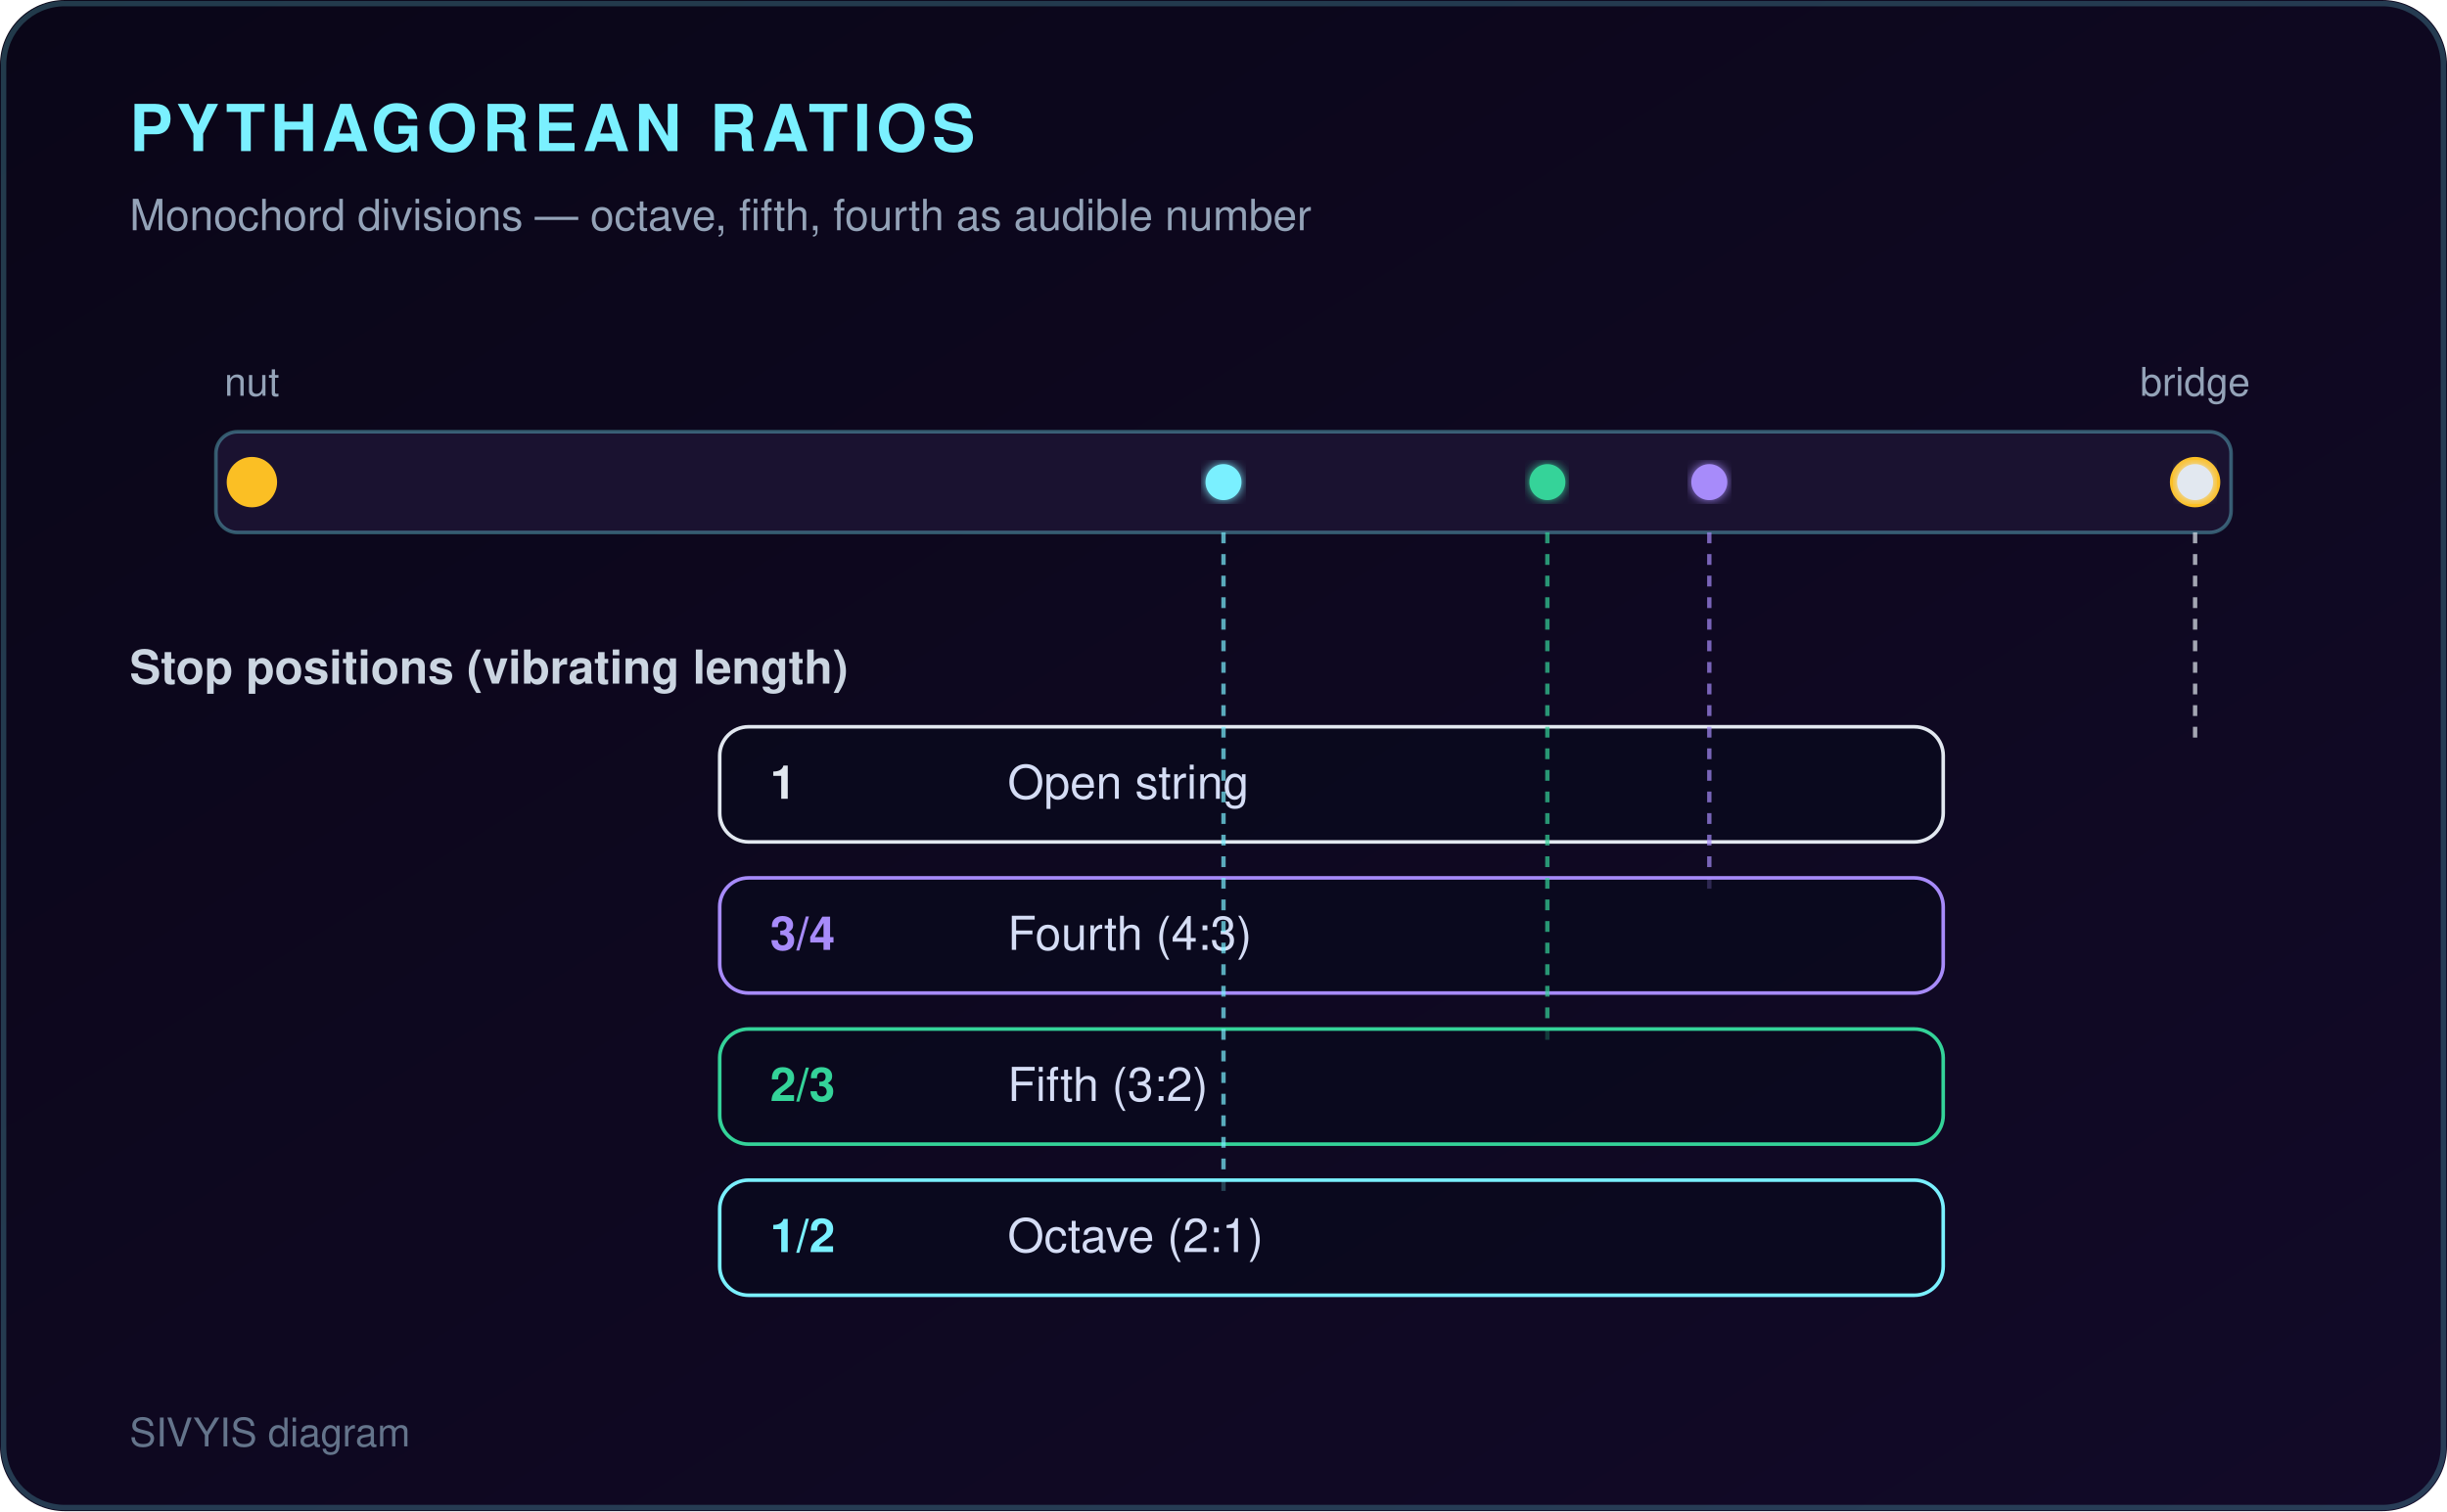
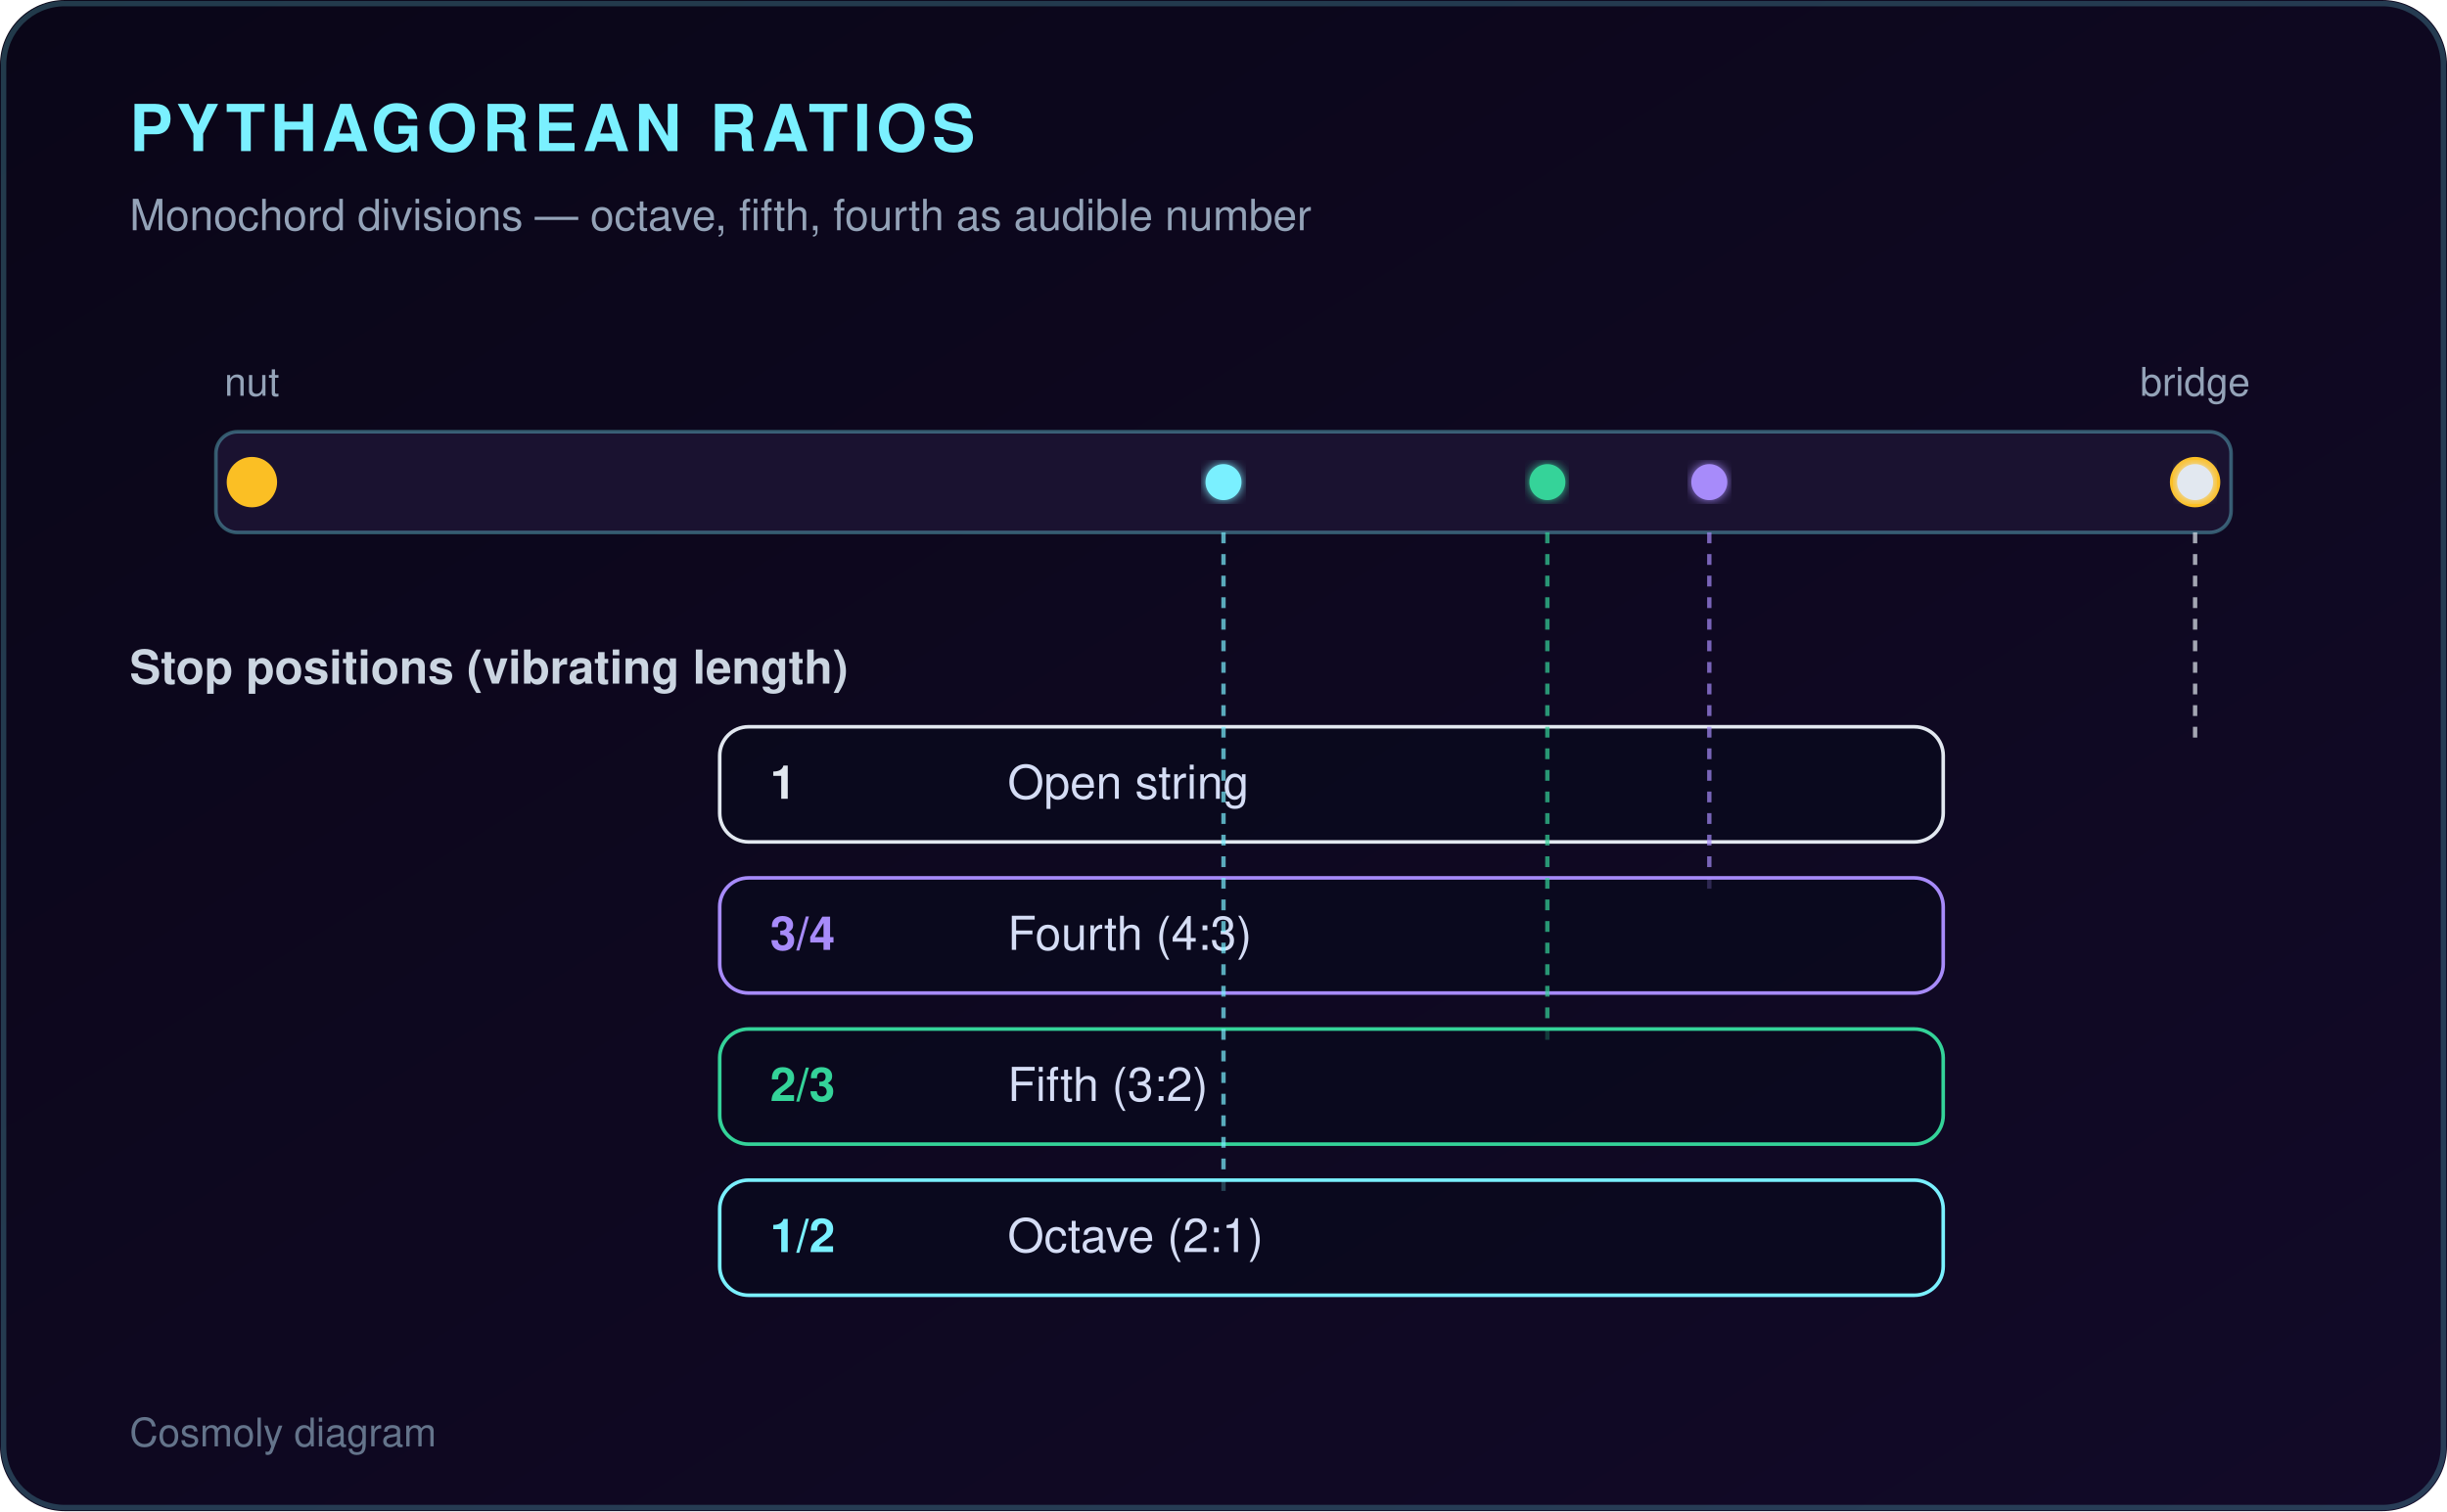
<svg xmlns="http://www.w3.org/2000/svg" viewBox="0 0 680 420" role="img" aria-labelledby="t d">
  <defs>
    <linearGradient id="bg" x1="0" y1="0" x2="1" y2="1">
      <stop offset="0%" stop-color="#0a0618" />
      <stop offset="100%" stop-color="#120a28" />
    </linearGradient>
    <filter id="glow">
      <feGaussianBlur stdDeviation="1.4" result="b" />
      <feMerge>
        <feMergeNode in="b" />
        <feMergeNode in="SourceGraphic" />
      </feMerge>
    </filter>
  </defs>
  <rect width="680" height="420" rx="18" fill="url(#bg)" />
  <rect x="1" y="1" width="678" height="418" rx="17" fill="none" stroke="rgba(122,240,255,0.22)" stroke-width="1.5" />
  <text x="36" y="42" fill="#7af0ff" font-family="Segoe UI, Helvetica, Arial, sans-serif" font-size="18" font-weight="700" letter-spacing="0.08em">PYTHAGOREAN RATIOS</text>
  <text x="36" y="64" fill="#94a3b8" font-family="Segoe UI, Helvetica, Arial, sans-serif" font-size="12">Monochord divisions — octave, fifth, fourth as audible number</text>
  <rect x="60" y="120" width="560" height="28" rx="6" fill="#1a1230" stroke="rgba(122,240,255,0.35)" />
  <line x1="70" y1="134" x2="610" y2="134" stroke="#7af0ff" stroke-width="2" filter="url(#glow)" />
  <circle cx="70" cy="134" r="7" fill="#fbbf24" />
  <circle cx="610" cy="134" r="7" fill="#fbbf24" />
  <text x="70" y="110" text-anchor="middle" fill="#94a3b8" font-family="Segoe UI, Helvetica, Arial, sans-serif" font-size="11">nut</text>
  <text x="610" y="110" text-anchor="middle" fill="#94a3b8" font-family="Segoe UI, Helvetica, Arial, sans-serif" font-size="11">bridge</text>
  <text x="36" y="190" fill="#cbd5e1" font-family="Segoe UI, Helvetica, Arial, sans-serif" font-size="13" font-weight="600">Stop positions (vibrating length)</text>
  <line x1="610.0" y1="148" x2="610.0" y2="206" stroke="#e2e8f0" stroke-width="1.2" stroke-dasharray="3 3" opacity="0.7" />
  <circle cx="610.0" cy="134" r="5" fill="#e2e8f0" filter="url(#glow)" />
  <rect x="200" y="202" width="340" height="32" rx="8" fill="rgba(8,10,28,0.65)" stroke="#e2e8f0" stroke-width="1" />
  <text x="214" y="222" fill="#e2e8f0" font-family="Segoe UI, Helvetica, Arial, sans-serif" font-size="13" font-weight="700">1</text>
  <text x="280" y="222" fill="#d5ddf5" font-family="Segoe UI, Helvetica, Arial, sans-serif" font-size="13">Open string</text>
  <line x1="475.0" y1="148" x2="475.0" y2="248" stroke="#a78bfa" stroke-width="1.2" stroke-dasharray="3 3" opacity="0.7" />
  <circle cx="475.0" cy="134" r="5" fill="#a78bfa" filter="url(#glow)" />
  <rect x="200" y="244" width="340" height="32" rx="8" fill="rgba(8,10,28,0.65)" stroke="#a78bfa" stroke-width="1" />
  <text x="214" y="264" fill="#a78bfa" font-family="Segoe UI, Helvetica, Arial, sans-serif" font-size="13" font-weight="700">3/4</text>
  <text x="280" y="264" fill="#d5ddf5" font-family="Segoe UI, Helvetica, Arial, sans-serif" font-size="13">Fourth (4:3)</text>
  <line x1="430.0" y1="148" x2="430.0" y2="290" stroke="#34d399" stroke-width="1.2" stroke-dasharray="3 3" opacity="0.7" />
  <circle cx="430.0" cy="134" r="5" fill="#34d399" filter="url(#glow)" />
  <rect x="200" y="286" width="340" height="32" rx="8" fill="rgba(8,10,28,0.65)" stroke="#34d399" stroke-width="1" />
  <text x="214" y="306" fill="#34d399" font-family="Segoe UI, Helvetica, Arial, sans-serif" font-size="13" font-weight="700">2/3</text>
  <text x="280" y="306" fill="#d5ddf5" font-family="Segoe UI, Helvetica, Arial, sans-serif" font-size="13">Fifth (3:2)</text>
  <line x1="340.0" y1="148" x2="340.0" y2="332" stroke="#7af0ff" stroke-width="1.2" stroke-dasharray="3 3" opacity="0.7" />
  <circle cx="340.0" cy="134" r="5" fill="#7af0ff" filter="url(#glow)" />
  <rect x="200" y="328" width="340" height="32" rx="8" fill="rgba(8,10,28,0.65)" stroke="#7af0ff" stroke-width="1" />
  <text x="214" y="348" fill="#7af0ff" font-family="Segoe UI, Helvetica, Arial, sans-serif" font-size="13" font-weight="700">1/2</text>
  <text x="280" y="348" fill="#d5ddf5" font-family="Segoe UI, Helvetica, Arial, sans-serif" font-size="13">Octave (2:1)</text>
-   <text x="36" y="402" fill="#64748b" font-family="Segoe UI, Helvetica, Arial, sans-serif" font-size="11">SIVYIS diagram</text>
+   <text x="36" y="402" fill="#64748b" font-family="Segoe UI, Helvetica, Arial, sans-serif" font-size="11">Cosmoly diagram</text>
</svg>
